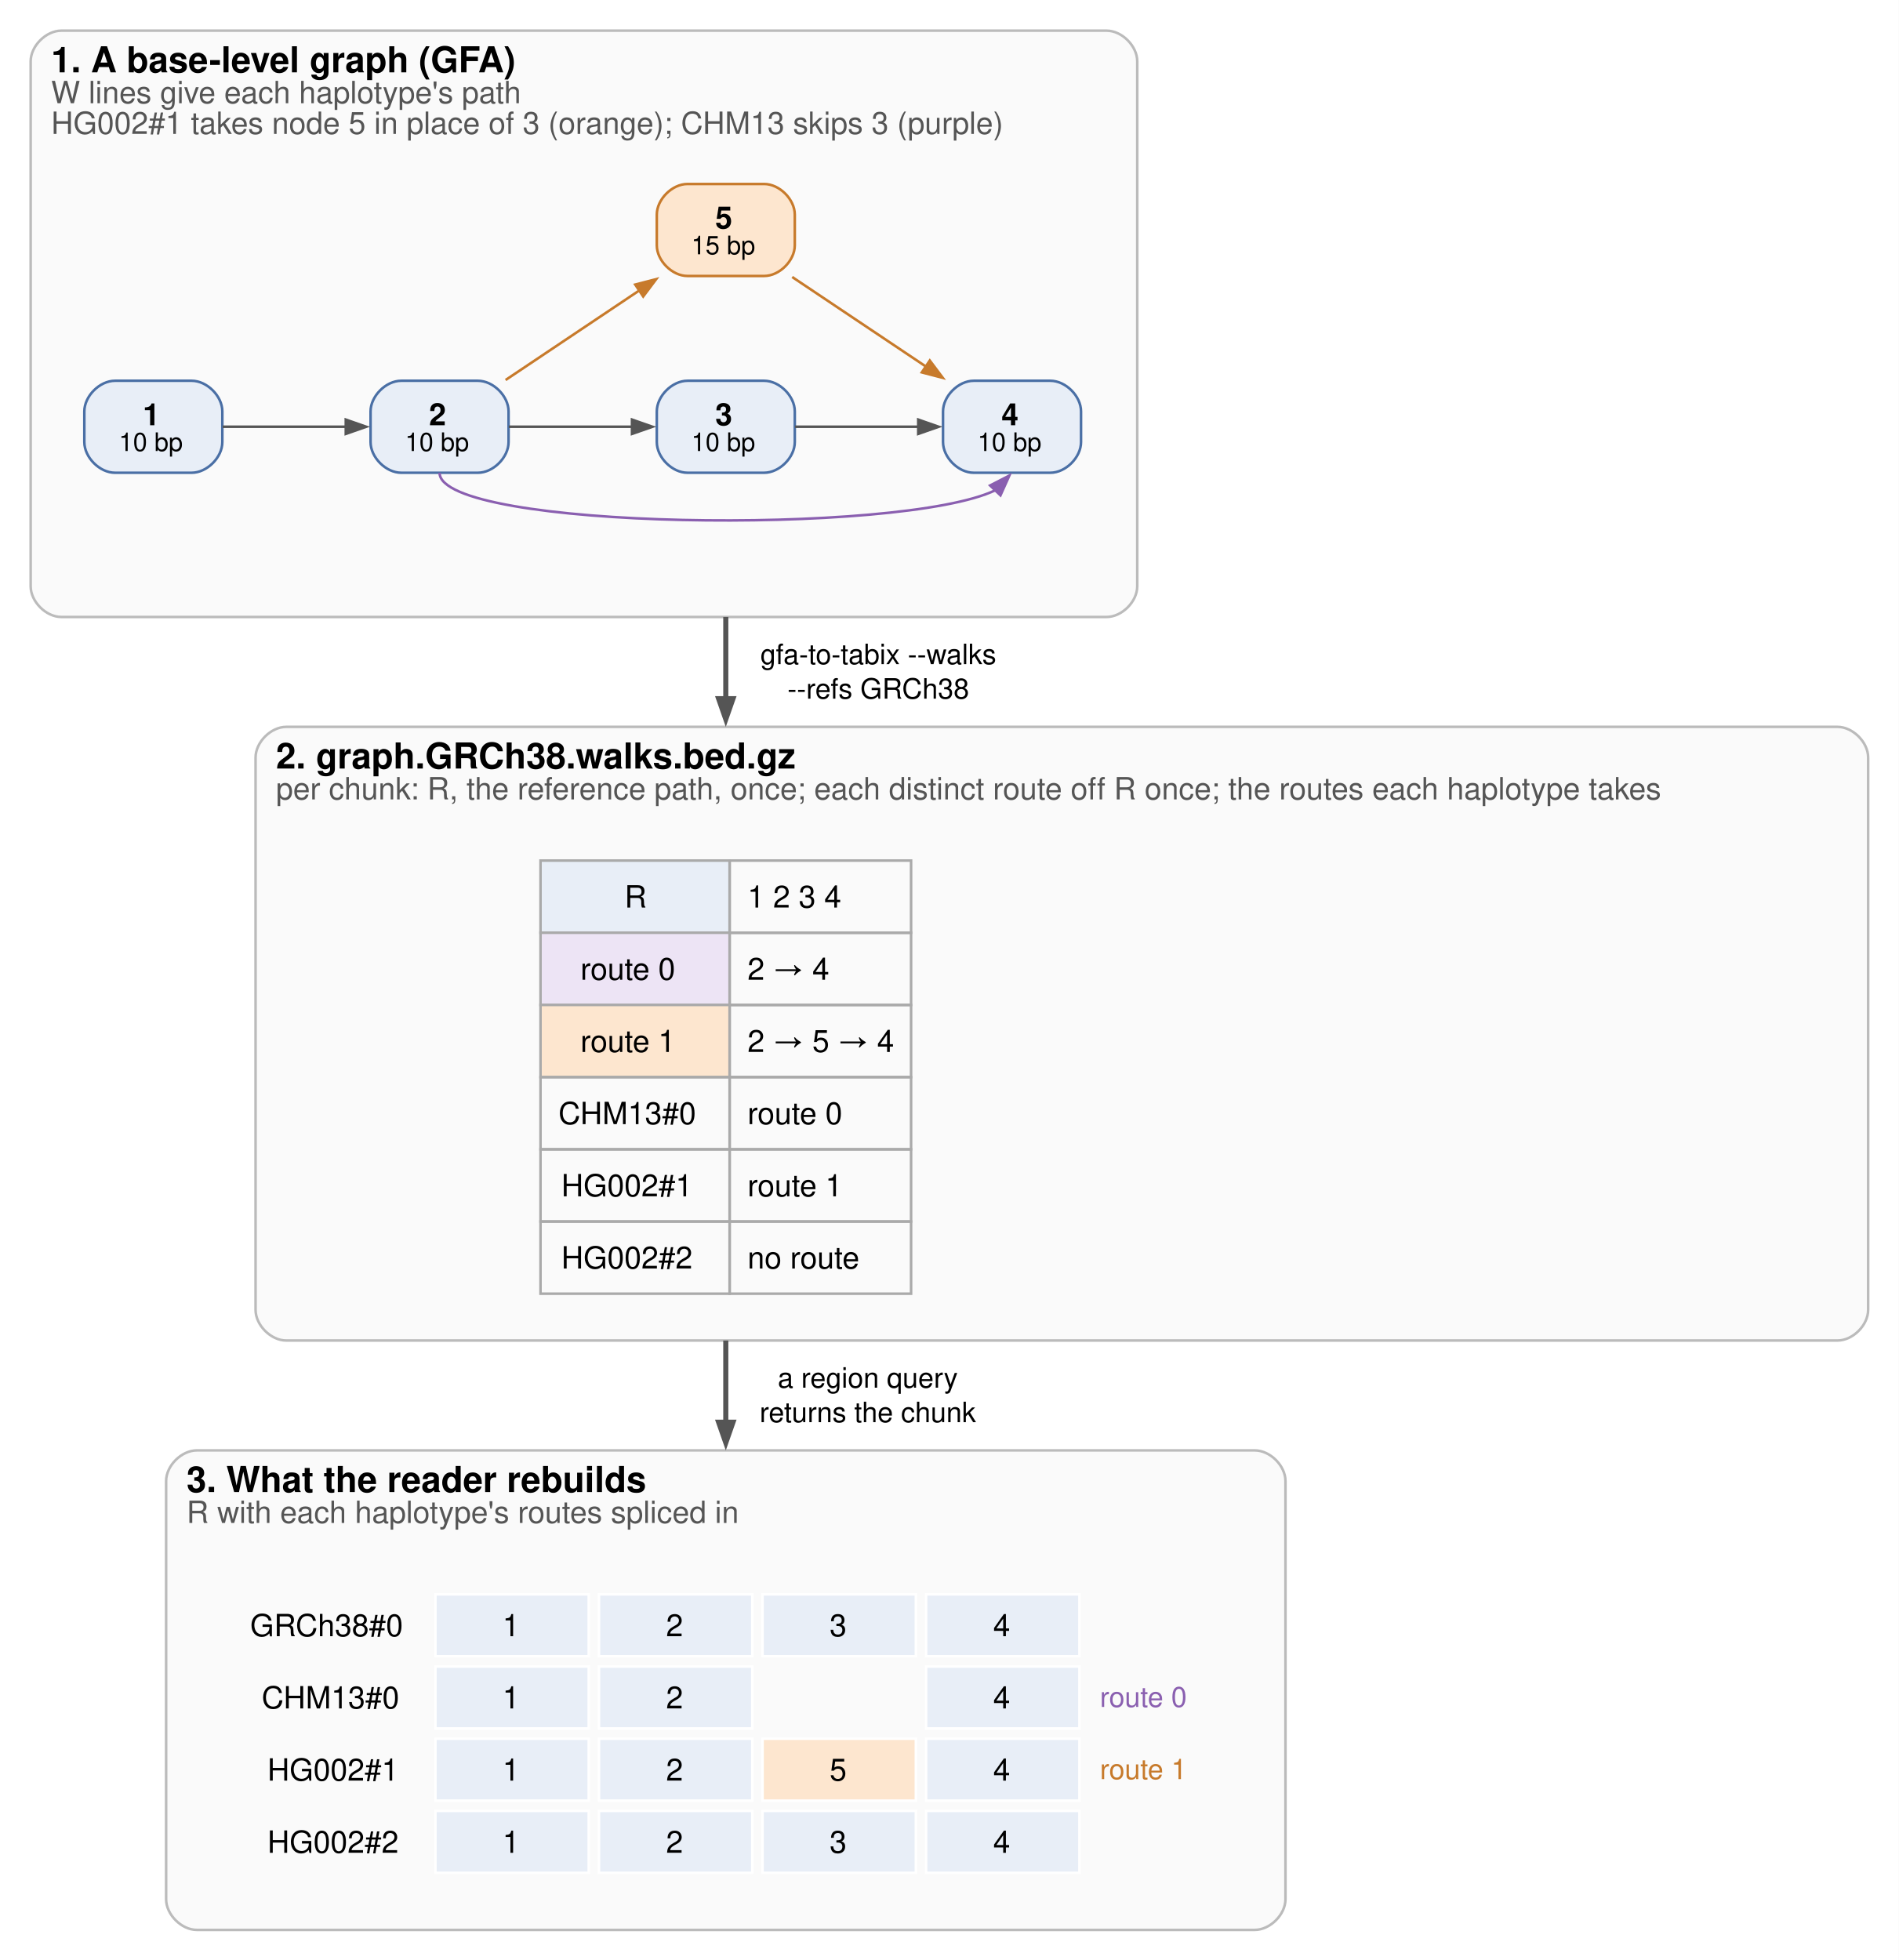
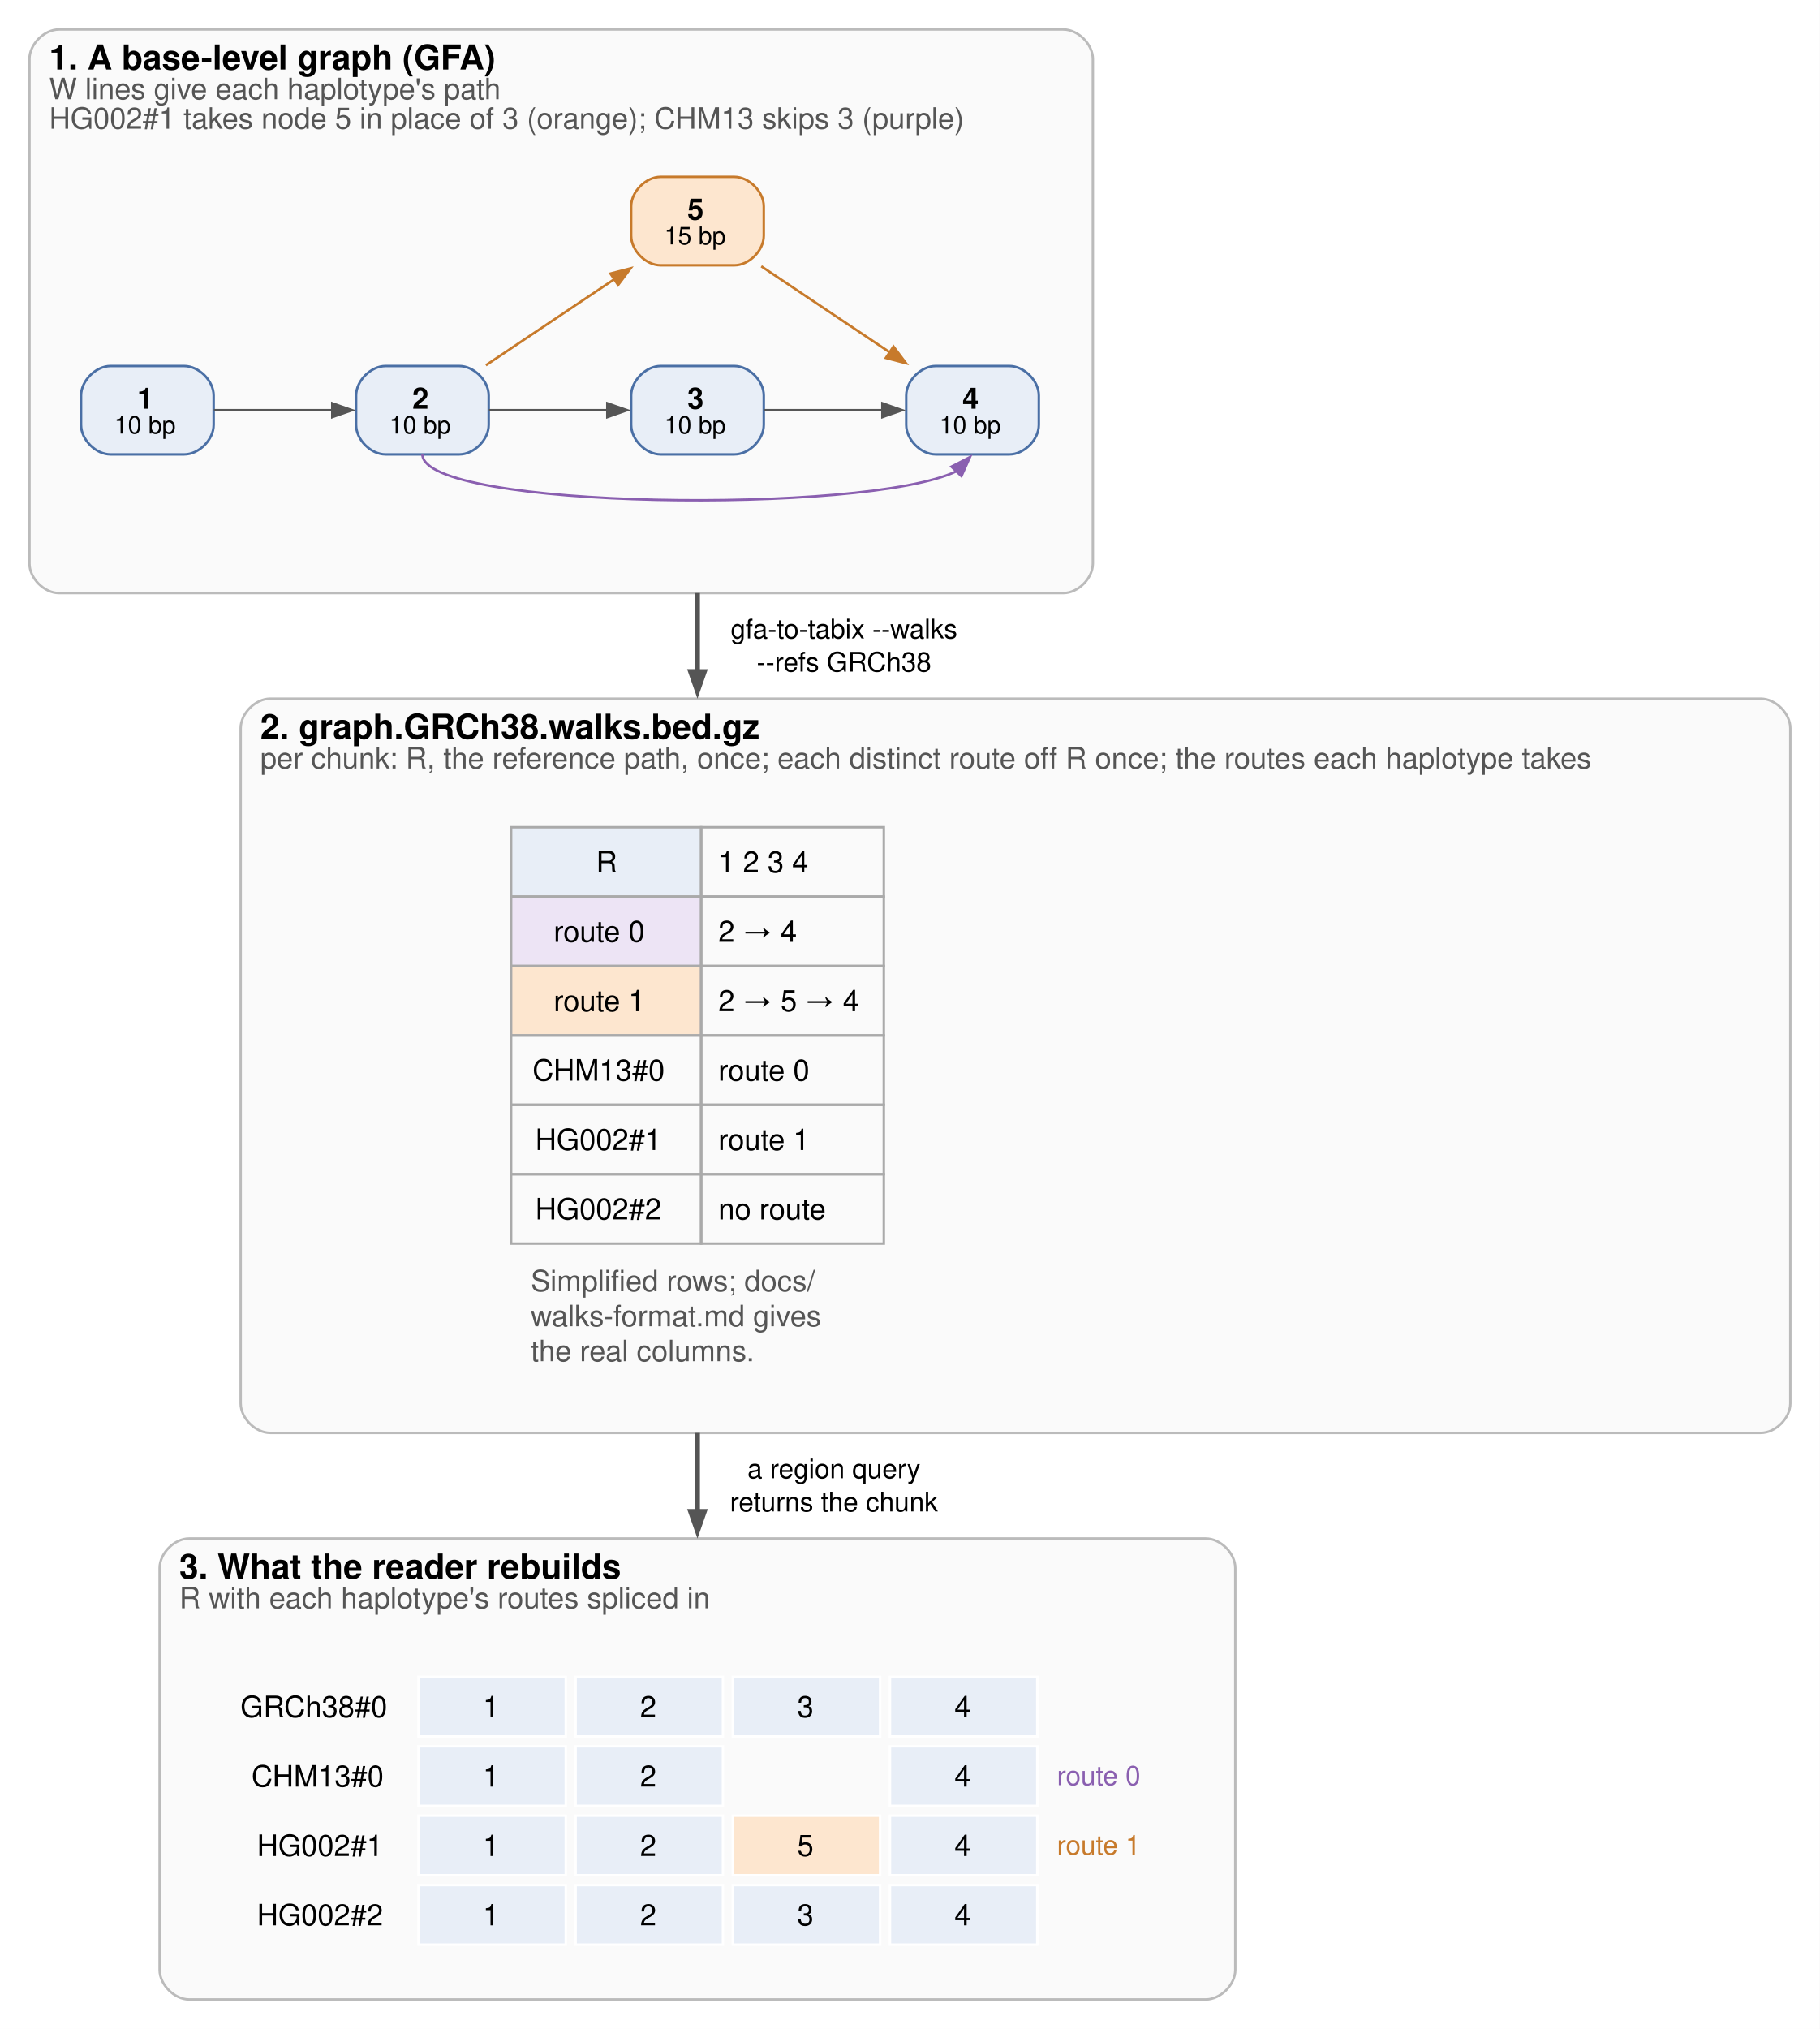
- <svg xmlns="http://www.w3.org/2000/svg" width="743pt" height="767pt" viewBox="0.00 0.00 743.00 767.00">
-   <g id="graph0" class="graph" transform="scale(1 1) rotate(0) translate(4 763.22)">
-     <polygon fill="white" stroke="none" points="-4,4 -4,-763.22 739,-763.22 739,4 -4,4" />
+ <svg xmlns="http://www.w3.org/2000/svg" width="741pt" height="826pt" viewBox="0.00 0.00 741.00 826.00">
+   <g id="graph0" class="graph" transform="scale(1 1) rotate(0) translate(4 821.97)">
+     <polygon fill="white" stroke="none" points="-4,4 -4,-821.97 737,-821.97 737,4 -4,4" />
    <g id="clust2" class="cluster">
-       <path fill="#fafafa" stroke="#bbbbbb" d="M20,-521.78C20,-521.78 429,-521.78 429,-521.78 435,-521.78 441,-527.78 441,-533.78 441,-533.78 441,-739.22 441,-739.22 441,-745.22 435,-751.22 429,-751.22 429,-751.22 20,-751.22 20,-751.22 14,-751.22 8,-745.22 8,-739.22 8,-739.22 8,-533.78 8,-533.78 8,-527.78 14,-521.78 20,-521.78" />
-       <text xml:space="preserve" text-anchor="start" x="16" y="-734.92" font-family="Helvetica,sans-Serif" font-weight="bold" font-size="14.00">1. A base-level graph (GFA)</text>
-       <text xml:space="preserve" text-anchor="start" x="16" y="-722.82" font-family="Helvetica,sans-Serif" font-size="12.00" fill="#555555">W lines give each haplotype's path</text>
-       <text xml:space="preserve" text-anchor="start" x="16" y="-710.82" font-family="Helvetica,sans-Serif" font-size="12.00" fill="#555555">HG002#1 takes node 5 in place of 3 (orange); CHM13 skips 3 (purple)</text>
+       <path fill="#fafafa" stroke="#bbbbbb" d="M20,-580.53C20,-580.53 429,-580.53 429,-580.53 435,-580.53 441,-586.53 441,-592.53 441,-592.53 441,-797.97 441,-797.97 441,-803.97 435,-809.97 429,-809.97 429,-809.97 20,-809.97 20,-809.97 14,-809.97 8,-803.97 8,-797.97 8,-797.97 8,-592.53 8,-592.53 8,-586.53 14,-580.53 20,-580.53" />
+       <text xml:space="preserve" text-anchor="start" x="16" y="-793.67" font-family="Helvetica,sans-Serif" font-weight="bold" font-size="14.00">1. A base-level graph (GFA)</text>
+       <text xml:space="preserve" text-anchor="start" x="16" y="-781.57" font-family="Helvetica,sans-Serif" font-size="12.00" fill="#555555">W lines give each haplotype's path</text>
+       <text xml:space="preserve" text-anchor="start" x="16" y="-769.57" font-family="Helvetica,sans-Serif" font-size="12.00" fill="#555555">HG002#1 takes node 5 in place of 3 (orange); CHM13 skips 3 (purple)</text>
    </g>
    <g id="clust4" class="cluster">
-       <path fill="#fafafa" stroke="#bbbbbb" d="M108,-238.64C108,-238.64 715,-238.64 715,-238.64 721,-238.64 727,-244.64 727,-250.64 727,-250.64 727,-466.78 727,-466.78 727,-472.78 721,-478.78 715,-478.78 715,-478.78 108,-478.78 108,-478.78 102,-478.78 96,-472.78 96,-466.78 96,-466.78 96,-250.64 96,-250.64 96,-244.64 102,-238.64 108,-238.64" />
-       <text xml:space="preserve" text-anchor="start" x="104" y="-462.48" font-family="Helvetica,sans-Serif" font-weight="bold" font-size="14.00">2. graph.GRCh38.walks.bed.gz</text>
-       <text xml:space="preserve" text-anchor="start" x="104" y="-450.38" font-family="Helvetica,sans-Serif" font-size="12.00" fill="#555555">per chunk: R, the reference path, once; each distinct route off R once; the routes each haplotype takes</text>
+       <path fill="#fafafa" stroke="#bbbbbb" d="M106,-238.64C106,-238.64 713,-238.64 713,-238.64 719,-238.64 725,-244.64 725,-250.64 725,-250.64 725,-525.53 725,-525.53 725,-531.53 719,-537.53 713,-537.53 713,-537.53 106,-537.53 106,-537.53 100,-537.53 94,-531.53 94,-525.53 94,-525.53 94,-250.64 94,-250.64 94,-244.64 100,-238.64 106,-238.64" />
+       <text xml:space="preserve" text-anchor="start" x="102" y="-521.23" font-family="Helvetica,sans-Serif" font-weight="bold" font-size="14.00">2. graph.GRCh38.walks.bed.gz</text>
+       <text xml:space="preserve" text-anchor="start" x="102" y="-509.13" font-family="Helvetica,sans-Serif" font-size="12.00" fill="#555555">per chunk: R, the reference path, once; each distinct route off R once; the routes each haplotype takes</text>
    </g>
    <g id="clust5" class="cluster">
      <path fill="#fafafa" stroke="#bbbbbb" d="M73,-8C73,-8 487,-8 487,-8 493,-8 499,-14 499,-20 499,-20 499,-183.64 499,-183.64 499,-189.64 493,-195.64 487,-195.64 487,-195.64 73,-195.64 73,-195.64 67,-195.64 61,-189.64 61,-183.64 61,-183.64 61,-20 61,-20 61,-14 67,-8 73,-8" />
      <text xml:space="preserve" text-anchor="start" x="69" y="-179.34" font-family="Helvetica,sans-Serif" font-weight="bold" font-size="14.00">3. What the reader rebuilds</text>
      <text xml:space="preserve" text-anchor="start" x="69" y="-167.24" font-family="Helvetica,sans-Serif" font-size="12.00" fill="#555555">R with each haplotype's routes spliced in</text>
    </g>
    <g id="node1" class="node">
-       <path fill="#e8eef7" stroke="#4a6fa5" d="M71,-614.22C71,-614.22 41,-614.22 41,-614.22 35,-614.22 29,-608.22 29,-602.22 29,-602.22 29,-590.22 29,-590.22 29,-584.22 35,-578.22 41,-578.22 41,-578.22 71,-578.22 71,-578.22 77,-578.22 83,-584.22 83,-590.22 83,-590.22 83,-602.22 83,-602.22 83,-608.22 77,-614.22 71,-614.22" />
-       <text xml:space="preserve" text-anchor="start" x="51.88" y="-596.82" font-family="Helvetica,sans-Serif" font-weight="bold" font-size="12.00">1</text>
-       <text xml:space="preserve" text-anchor="start" x="42.5" y="-586.72" font-family="Helvetica,sans-Serif" font-size="10.00">10 bp</text>
+       <path fill="#e8eef7" stroke="#4a6fa5" d="M71,-672.97C71,-672.97 41,-672.97 41,-672.97 35,-672.97 29,-666.97 29,-660.97 29,-660.97 29,-648.97 29,-648.97 29,-642.97 35,-636.97 41,-636.97 41,-636.97 71,-636.97 71,-636.97 77,-636.97 83,-642.97 83,-648.97 83,-648.97 83,-660.97 83,-660.97 83,-666.97 77,-672.97 71,-672.97" />
+       <text xml:space="preserve" text-anchor="start" x="51.88" y="-655.57" font-family="Helvetica,sans-Serif" font-weight="bold" font-size="12.00">1</text>
+       <text xml:space="preserve" text-anchor="start" x="42.5" y="-645.47" font-family="Helvetica,sans-Serif" font-size="10.00">10 bp</text>
    </g>
    <g id="node2" class="node">
-       <path fill="#e8eef7" stroke="#4a6fa5" d="M183,-614.22C183,-614.22 153,-614.22 153,-614.22 147,-614.22 141,-608.22 141,-602.22 141,-602.22 141,-590.22 141,-590.22 141,-584.22 147,-578.22 153,-578.22 153,-578.22 183,-578.22 183,-578.22 189,-578.22 195,-584.22 195,-590.22 195,-590.22 195,-602.22 195,-602.22 195,-608.22 189,-614.22 183,-614.22" />
-       <text xml:space="preserve" text-anchor="start" x="163.88" y="-596.82" font-family="Helvetica,sans-Serif" font-weight="bold" font-size="12.00">2</text>
-       <text xml:space="preserve" text-anchor="start" x="154.5" y="-586.72" font-family="Helvetica,sans-Serif" font-size="10.00">10 bp</text>
+       <path fill="#e8eef7" stroke="#4a6fa5" d="M183,-672.97C183,-672.97 153,-672.97 153,-672.97 147,-672.97 141,-666.97 141,-660.97 141,-660.97 141,-648.97 141,-648.97 141,-642.97 147,-636.97 153,-636.97 153,-636.97 183,-636.97 183,-636.97 189,-636.97 195,-642.97 195,-648.97 195,-648.97 195,-660.97 195,-660.97 195,-666.97 189,-672.97 183,-672.97" />
+       <text xml:space="preserve" text-anchor="start" x="163.88" y="-655.57" font-family="Helvetica,sans-Serif" font-weight="bold" font-size="12.00">2</text>
+       <text xml:space="preserve" text-anchor="start" x="154.5" y="-645.47" font-family="Helvetica,sans-Serif" font-size="10.00">10 bp</text>
    </g>
    <g id="edge1" class="edge">
-       <path fill="none" stroke="#555555" d="M83.12,-596.22C99.2,-596.22 115.27,-596.22 131.35,-596.22" />
-       <polygon fill="#555555" stroke="#555555" points="131.3,-599.02 139.3,-596.22 131.3,-593.42 131.3,-599.02" />
+       <path fill="none" stroke="#555555" d="M83.12,-654.97C99.2,-654.97 115.27,-654.97 131.35,-654.97" />
+       <polygon fill="#555555" stroke="#555555" points="131.3,-657.77 139.3,-654.97 131.3,-652.17 131.3,-657.77" />
    </g>
    <g id="node3" class="node">
-       <path fill="#e8eef7" stroke="#4a6fa5" d="M295,-614.22C295,-614.22 265,-614.22 265,-614.22 259,-614.22 253,-608.22 253,-602.22 253,-602.22 253,-590.22 253,-590.22 253,-584.22 259,-578.22 265,-578.22 265,-578.22 295,-578.22 295,-578.22 301,-578.22 307,-584.22 307,-590.22 307,-590.22 307,-602.22 307,-602.22 307,-608.22 301,-614.22 295,-614.22" />
-       <text xml:space="preserve" text-anchor="start" x="275.88" y="-596.82" font-family="Helvetica,sans-Serif" font-weight="bold" font-size="12.00">3</text>
-       <text xml:space="preserve" text-anchor="start" x="266.5" y="-586.72" font-family="Helvetica,sans-Serif" font-size="10.00">10 bp</text>
+       <path fill="#e8eef7" stroke="#4a6fa5" d="M295,-672.97C295,-672.97 265,-672.97 265,-672.97 259,-672.97 253,-666.97 253,-660.97 253,-660.97 253,-648.97 253,-648.97 253,-642.97 259,-636.97 265,-636.97 265,-636.97 295,-636.97 295,-636.97 301,-636.97 307,-642.97 307,-648.97 307,-648.97 307,-660.97 307,-660.97 307,-666.97 301,-672.97 295,-672.97" />
+       <text xml:space="preserve" text-anchor="start" x="275.88" y="-655.57" font-family="Helvetica,sans-Serif" font-weight="bold" font-size="12.00">3</text>
+       <text xml:space="preserve" text-anchor="start" x="266.5" y="-645.47" font-family="Helvetica,sans-Serif" font-size="10.00">10 bp</text>
    </g>
    <g id="edge2" class="edge">
-       <path fill="none" stroke="#555555" d="M195.12,-596.22C211.2,-596.22 227.27,-596.22 243.35,-596.22" />
-       <polygon fill="#555555" stroke="#555555" points="243.3,-599.02 251.3,-596.22 243.3,-593.42 243.3,-599.02" />
+       <path fill="none" stroke="#555555" d="M195.12,-654.97C211.2,-654.97 227.27,-654.97 243.35,-654.97" />
+       <polygon fill="#555555" stroke="#555555" points="243.3,-657.77 251.3,-654.97 243.3,-652.17 243.3,-657.77" />
    </g>
    <g id="node4" class="node">
-       <path fill="#e8eef7" stroke="#4a6fa5" d="M407,-614.22C407,-614.22 377,-614.22 377,-614.22 371,-614.22 365,-608.22 365,-602.22 365,-602.22 365,-590.22 365,-590.22 365,-584.22 371,-578.22 377,-578.22 377,-578.22 407,-578.22 407,-578.22 413,-578.22 419,-584.22 419,-590.22 419,-590.22 419,-602.22 419,-602.22 419,-608.22 413,-614.22 407,-614.22" />
-       <text xml:space="preserve" text-anchor="start" x="387.88" y="-596.82" font-family="Helvetica,sans-Serif" font-weight="bold" font-size="12.00">4</text>
-       <text xml:space="preserve" text-anchor="start" x="378.5" y="-586.72" font-family="Helvetica,sans-Serif" font-size="10.00">10 bp</text>
+       <path fill="#e8eef7" stroke="#4a6fa5" d="M407,-672.97C407,-672.97 377,-672.97 377,-672.97 371,-672.97 365,-666.97 365,-660.97 365,-660.97 365,-648.97 365,-648.97 365,-642.97 371,-636.97 377,-636.97 377,-636.97 407,-636.97 407,-636.97 413,-636.97 419,-642.97 419,-648.97 419,-648.97 419,-660.97 419,-660.97 419,-666.97 413,-672.97 407,-672.97" />
+       <text xml:space="preserve" text-anchor="start" x="387.88" y="-655.57" font-family="Helvetica,sans-Serif" font-weight="bold" font-size="12.00">4</text>
+       <text xml:space="preserve" text-anchor="start" x="378.5" y="-645.47" font-family="Helvetica,sans-Serif" font-size="10.00">10 bp</text>
    </g>
    <g id="edge6" class="edge">
-       <path fill="none" stroke="#8a5fb0" d="M168,-578.22C168,-555.86 348.81,-553.59 385.54,-571.41" />
-       <polygon fill="#8a5fb0" stroke="#8a5fb0" points="383.42,-573.24 390.96,-577.12 387.48,-569.39 383.42,-573.24" />
+       <path fill="none" stroke="#8a5fb0" d="M168,-636.97C168,-614.61 348.81,-612.34 385.54,-630.16" />
+       <polygon fill="#8a5fb0" stroke="#8a5fb0" points="383.42,-631.99 390.96,-635.87 387.48,-628.14 383.42,-631.99" />
    </g>
    <g id="node5" class="node">
-       <path fill="#fde6cf" stroke="#c77a2b" d="M295,-691.22C295,-691.22 265,-691.22 265,-691.22 259,-691.22 253,-685.22 253,-679.22 253,-679.22 253,-667.22 253,-667.22 253,-661.22 259,-655.22 265,-655.22 265,-655.22 295,-655.22 295,-655.22 301,-655.22 307,-661.22 307,-667.22 307,-667.22 307,-679.22 307,-679.22 307,-685.22 301,-691.22 295,-691.22" />
-       <text xml:space="preserve" text-anchor="start" x="275.88" y="-673.82" font-family="Helvetica,sans-Serif" font-weight="bold" font-size="12.00">5</text>
-       <text xml:space="preserve" text-anchor="start" x="266.5" y="-663.72" font-family="Helvetica,sans-Serif" font-size="10.00">15 bp</text>
+       <path fill="#fde6cf" stroke="#c77a2b" d="M295,-749.97C295,-749.97 265,-749.97 265,-749.97 259,-749.97 253,-743.97 253,-737.97 253,-737.97 253,-725.97 253,-725.97 253,-719.97 259,-713.97 265,-713.97 265,-713.97 295,-713.97 295,-713.97 301,-713.97 307,-719.97 307,-725.97 307,-725.97 307,-737.97 307,-737.97 307,-743.97 301,-749.97 295,-749.97" />
+       <text xml:space="preserve" text-anchor="start" x="275.88" y="-732.57" font-family="Helvetica,sans-Serif" font-weight="bold" font-size="12.00">5</text>
+       <text xml:space="preserve" text-anchor="start" x="266.5" y="-722.47" font-family="Helvetica,sans-Serif" font-size="10.00">15 bp</text>
    </g>
    <g id="edge4" class="edge">
-       <path fill="none" stroke="#c77a2b" d="M193.84,-614.52C209.5,-625.01 229.65,-638.5 246.53,-649.81" />
-       <polygon fill="#c77a2b" stroke="#c77a2b" points="244.56,-651.86 252.77,-653.98 247.68,-647.2 244.56,-651.86" />
+       <path fill="none" stroke="#c77a2b" d="M193.84,-673.27C209.5,-683.76 229.65,-697.25 246.53,-708.56" />
+       <polygon fill="#c77a2b" stroke="#c77a2b" points="244.56,-710.61 252.77,-712.73 247.68,-705.95 244.56,-710.61" />
    </g>
    <g id="edge3" class="edge">
-       <path fill="none" stroke="#555555" d="M307.12,-596.22C323.2,-596.22 339.27,-596.22 355.35,-596.22" />
-       <polygon fill="#555555" stroke="#555555" points="355.3,-599.02 363.3,-596.22 355.3,-593.42 355.3,-599.02" />
+       <path fill="none" stroke="#555555" d="M307.12,-654.97C323.2,-654.97 339.27,-654.97 355.35,-654.97" />
+       <polygon fill="#555555" stroke="#555555" points="355.3,-657.77 363.3,-654.97 355.3,-652.17 355.3,-657.77" />
    </g>
    <g id="edge5" class="edge">
-       <path fill="none" stroke="#c77a2b" d="M305.98,-654.82C321.67,-644.32 341.82,-630.82 358.68,-619.53" />
-       <polygon fill="#c77a2b" stroke="#c77a2b" points="359.82,-622.14 364.91,-615.36 356.7,-617.49 359.82,-622.14" />
+       <path fill="none" stroke="#c77a2b" d="M305.98,-713.57C321.67,-703.07 341.82,-689.57 358.68,-678.28" />
+       <polygon fill="#c77a2b" stroke="#c77a2b" points="359.82,-680.89 364.91,-674.11 356.7,-676.24 359.82,-680.89" />
    </g>
    <g id="node7" class="node">
-       <polygon fill="#e8eef7" stroke="none" points="207.5,-398.21 207.5,-426.46 281.5,-426.46 281.5,-398.21 207.5,-398.21" />
-       <polygon fill="none" stroke="#aaaaaa" points="207.5,-398.21 207.5,-426.46 281.5,-426.46 281.5,-398.21 207.5,-398.21" />
-       <text xml:space="preserve" text-anchor="start" x="240.38" y="-408.06" font-family="Helvetica,sans-Serif" font-size="12.00">R</text>
-       <polygon fill="none" stroke="#aaaaaa" points="281.5,-398.21 281.5,-426.46 352.5,-426.46 352.5,-398.21 281.5,-398.21" />
-       <text xml:space="preserve" text-anchor="start" x="288.5" y="-408.06" font-family="Helvetica,sans-Serif" font-size="12.00">1 2 3 4</text>
-       <polygon fill="#ede4f5" stroke="none" points="207.5,-369.96 207.5,-398.21 281.5,-398.21 281.5,-369.96 207.5,-369.96" />
-       <polygon fill="none" stroke="#aaaaaa" points="207.5,-369.96 207.5,-398.21 281.5,-398.21 281.5,-369.96 207.5,-369.96" />
-       <text xml:space="preserve" text-anchor="start" x="223.12" y="-379.81" font-family="Helvetica,sans-Serif" font-size="12.00">route 0</text>
-       <polygon fill="none" stroke="#aaaaaa" points="281.5,-369.96 281.5,-398.21 352.5,-398.21 352.5,-369.96 281.5,-369.96" />
-       <text xml:space="preserve" text-anchor="start" x="288.5" y="-379.81" font-family="Helvetica,sans-Serif" font-size="12.00">2 → 4</text>
-       <polygon fill="#fde6cf" stroke="none" points="207.5,-341.71 207.5,-369.96 281.5,-369.96 281.5,-341.71 207.5,-341.71" />
-       <polygon fill="none" stroke="#aaaaaa" points="207.5,-341.71 207.5,-369.96 281.5,-369.96 281.5,-341.71 207.5,-341.71" />
-       <text xml:space="preserve" text-anchor="start" x="223.12" y="-351.56" font-family="Helvetica,sans-Serif" font-size="12.00">route 1</text>
-       <polygon fill="none" stroke="#aaaaaa" points="281.5,-341.71 281.5,-369.96 352.5,-369.96 352.5,-341.71 281.5,-341.71" />
-       <text xml:space="preserve" text-anchor="start" x="288.5" y="-351.56" font-family="Helvetica,sans-Serif" font-size="12.00">2 → 5 → 4</text>
-       <polygon fill="none" stroke="#aaaaaa" points="207.5,-313.46 207.5,-341.71 281.5,-341.71 281.5,-313.46 207.5,-313.46" />
-       <text xml:space="preserve" text-anchor="start" x="214.5" y="-323.31" font-family="Helvetica,sans-Serif" font-size="12.00">CHM13#0</text>
-       <polygon fill="none" stroke="#aaaaaa" points="281.5,-313.46 281.5,-341.71 352.5,-341.71 352.5,-313.46 281.5,-313.46" />
-       <text xml:space="preserve" text-anchor="start" x="288.5" y="-323.31" font-family="Helvetica,sans-Serif" font-size="12.00">route 0</text>
-       <polygon fill="none" stroke="#aaaaaa" points="207.5,-285.21 207.5,-313.46 281.5,-313.46 281.5,-285.21 207.5,-285.21" />
-       <text xml:space="preserve" text-anchor="start" x="215.62" y="-295.06" font-family="Helvetica,sans-Serif" font-size="12.00">HG002#1</text>
-       <polygon fill="none" stroke="#aaaaaa" points="281.5,-285.21 281.5,-313.46 352.5,-313.46 352.5,-285.21 281.5,-285.21" />
-       <text xml:space="preserve" text-anchor="start" x="288.5" y="-295.06" font-family="Helvetica,sans-Serif" font-size="12.00">route 1</text>
-       <polygon fill="none" stroke="#aaaaaa" points="207.5,-256.96 207.5,-285.21 281.5,-285.21 281.5,-256.96 207.5,-256.96" />
-       <text xml:space="preserve" text-anchor="start" x="215.62" y="-266.81" font-family="Helvetica,sans-Serif" font-size="12.00">HG002#2</text>
-       <polygon fill="none" stroke="#aaaaaa" points="281.5,-256.96 281.5,-285.21 352.5,-285.21 352.5,-256.96 281.5,-256.96" />
-       <text xml:space="preserve" text-anchor="start" x="288.5" y="-266.81" font-family="Helvetica,sans-Serif" font-size="12.00">no route</text>
+       <polygon fill="#e8eef7" stroke="none" points="204.12,-456.96 204.12,-485.21 281.5,-485.21 281.5,-456.96 204.12,-456.96" />
+       <polygon fill="none" stroke="#aaaaaa" points="204.12,-456.96 204.12,-485.21 281.5,-485.21 281.5,-456.96 204.12,-456.96" />
+       <text xml:space="preserve" text-anchor="start" x="238.69" y="-466.81" font-family="Helvetica,sans-Serif" font-size="12.00">R</text>
+       <polygon fill="none" stroke="#aaaaaa" points="281.5,-456.96 281.5,-485.21 355.88,-485.21 355.88,-456.96 281.5,-456.96" />
+       <text xml:space="preserve" text-anchor="start" x="288.5" y="-466.81" font-family="Helvetica,sans-Serif" font-size="12.00">1 2 3 4</text>
+       <polygon fill="#ede4f5" stroke="none" points="204.12,-428.71 204.12,-456.96 281.5,-456.96 281.5,-428.71 204.12,-428.71" />
+       <polygon fill="none" stroke="#aaaaaa" points="204.12,-428.71 204.12,-456.96 281.5,-456.96 281.5,-428.71 204.12,-428.71" />
+       <text xml:space="preserve" text-anchor="start" x="221.44" y="-438.56" font-family="Helvetica,sans-Serif" font-size="12.00">route 0</text>
+       <polygon fill="none" stroke="#aaaaaa" points="281.5,-428.71 281.5,-456.96 355.88,-456.96 355.88,-428.71 281.5,-428.71" />
+       <text xml:space="preserve" text-anchor="start" x="288.5" y="-438.56" font-family="Helvetica,sans-Serif" font-size="12.00">2 → 4</text>
+       <polygon fill="#fde6cf" stroke="none" points="204.12,-400.46 204.12,-428.71 281.5,-428.71 281.5,-400.46 204.12,-400.46" />
+       <polygon fill="none" stroke="#aaaaaa" points="204.12,-400.46 204.12,-428.71 281.5,-428.71 281.5,-400.46 204.12,-400.46" />
+       <text xml:space="preserve" text-anchor="start" x="221.44" y="-410.31" font-family="Helvetica,sans-Serif" font-size="12.00">route 1</text>
+       <polygon fill="none" stroke="#aaaaaa" points="281.5,-400.46 281.5,-428.71 355.88,-428.71 355.88,-400.46 281.5,-400.46" />
+       <text xml:space="preserve" text-anchor="start" x="288.5" y="-410.31" font-family="Helvetica,sans-Serif" font-size="12.00">2 → 5 → 4</text>
+       <polygon fill="none" stroke="#aaaaaa" points="204.12,-372.21 204.12,-400.46 281.5,-400.46 281.5,-372.21 204.12,-372.21" />
+       <text xml:space="preserve" text-anchor="start" x="212.81" y="-382.06" font-family="Helvetica,sans-Serif" font-size="12.00">CHM13#0</text>
+       <polygon fill="none" stroke="#aaaaaa" points="281.5,-372.21 281.5,-400.46 355.88,-400.46 355.88,-372.21 281.5,-372.21" />
+       <text xml:space="preserve" text-anchor="start" x="288.5" y="-382.06" font-family="Helvetica,sans-Serif" font-size="12.00">route 0</text>
+       <polygon fill="none" stroke="#aaaaaa" points="204.12,-343.96 204.12,-372.21 281.5,-372.21 281.5,-343.96 204.12,-343.96" />
+       <text xml:space="preserve" text-anchor="start" x="213.94" y="-353.81" font-family="Helvetica,sans-Serif" font-size="12.00">HG002#1</text>
+       <polygon fill="none" stroke="#aaaaaa" points="281.5,-343.96 281.5,-372.21 355.88,-372.21 355.88,-343.96 281.5,-343.96" />
+       <text xml:space="preserve" text-anchor="start" x="288.5" y="-353.81" font-family="Helvetica,sans-Serif" font-size="12.00">route 1</text>
+       <polygon fill="none" stroke="#aaaaaa" points="204.12,-315.71 204.12,-343.96 281.5,-343.96 281.5,-315.71 204.12,-315.71" />
+       <text xml:space="preserve" text-anchor="start" x="213.94" y="-325.56" font-family="Helvetica,sans-Serif" font-size="12.00">HG002#2</text>
+       <polygon fill="none" stroke="#aaaaaa" points="281.5,-315.71 281.5,-343.96 355.88,-343.96 355.88,-315.71 281.5,-315.71" />
+       <text xml:space="preserve" text-anchor="start" x="288.5" y="-325.56" font-family="Helvetica,sans-Serif" font-size="12.00">no route</text>
+       <text xml:space="preserve" text-anchor="start" x="212.12" y="-296.31" font-family="Helvetica,sans-Serif" font-size="12.00" fill="#555555">Simplified rows; docs/</text>
+       <text xml:space="preserve" text-anchor="start" x="212.12" y="-282.06" font-family="Helvetica,sans-Serif" font-size="12.00" fill="#555555">walks-format.md gives</text>
+       <text xml:space="preserve" text-anchor="start" x="212.12" y="-267.81" font-family="Helvetica,sans-Serif" font-size="12.00" fill="#555555">the real columns.</text>
    </g>
    <g id="edge9" class="edge">
-       <path fill="none" stroke="#555555" stroke-width="2" d="M280,-521.78C280,-513.66 280,-502.44 280,-489.54" />
-       <polygon fill="#555555" stroke="#555555" stroke-width="2" points="282.8,-489.8 280,-481.8 277.2,-489.8 282.8,-489.8" />
-       <text xml:space="preserve" text-anchor="middle" x="336.62" y="-503.33" font-family="Helvetica,sans-Serif" font-size="11.00">  gfa-to-tabix --walks</text>
-       <text xml:space="preserve" text-anchor="middle" x="336.62" y="-489.83" font-family="Helvetica,sans-Serif" font-size="11.00">  --refs GRCh38</text>
+       <path fill="none" stroke="#555555" stroke-width="2" d="M280,-580.53C280,-572.49 280,-561.37 280,-548.41" />
+       <polygon fill="#555555" stroke="#555555" stroke-width="2" points="282.8,-548.55 280,-540.56 277.2,-548.56 282.8,-548.55" />
+       <text xml:space="preserve" text-anchor="middle" x="336.62" y="-562.08" font-family="Helvetica,sans-Serif" font-size="11.00">  gfa-to-tabix --walks</text>
+       <text xml:space="preserve" text-anchor="middle" x="336.62" y="-548.58" font-family="Helvetica,sans-Serif" font-size="11.00">  --refs GRCh38</text>
    </g>
    <g id="node8" class="node">
      <text xml:space="preserve" text-anchor="start" x="93.88" y="-122.92" font-family="Helvetica,sans-Serif" font-size="12.00">GRCh38#0</text>
      <polygon fill="#e8eef7" stroke="none" points="166.38,-115.07 166.38,-139.32 226.38,-139.32 226.38,-115.07 166.38,-115.07" />
      <polygon fill="none" stroke="#ffffff" points="166.38,-115.07 166.38,-139.32 226.38,-139.32 226.38,-115.07 166.38,-115.07" />
      <text xml:space="preserve" text-anchor="start" x="192.62" y="-122.92" font-family="Helvetica,sans-Serif" font-size="12.00">1</text>
      <polygon fill="#e8eef7" stroke="none" points="230.38,-115.07 230.38,-139.32 290.38,-139.32 290.38,-115.07 230.38,-115.07" />
      <polygon fill="none" stroke="#ffffff" points="230.38,-115.07 230.38,-139.32 290.38,-139.32 290.38,-115.07 230.38,-115.07" />
      <text xml:space="preserve" text-anchor="start" x="256.62" y="-122.92" font-family="Helvetica,sans-Serif" font-size="12.00">2</text>
      <polygon fill="#e8eef7" stroke="none" points="294.38,-115.07 294.38,-139.32 354.38,-139.32 354.38,-115.07 294.38,-115.07" />
      <polygon fill="none" stroke="#ffffff" points="294.38,-115.07 294.38,-139.32 354.38,-139.32 354.38,-115.07 294.38,-115.07" />
      <text xml:space="preserve" text-anchor="start" x="320.62" y="-122.92" font-family="Helvetica,sans-Serif" font-size="12.00">3</text>
      <polygon fill="#e8eef7" stroke="none" points="358.38,-115.07 358.38,-139.32 418.38,-139.32 418.38,-115.07 358.38,-115.07" />
      <polygon fill="none" stroke="#ffffff" points="358.38,-115.07 358.38,-139.32 418.38,-139.32 418.38,-115.07 358.38,-115.07" />
      <text xml:space="preserve" text-anchor="start" x="384.62" y="-122.92" font-family="Helvetica,sans-Serif" font-size="12.00">4</text>
      <text xml:space="preserve" text-anchor="start" x="98.38" y="-94.67" font-family="Helvetica,sans-Serif" font-size="12.00">CHM13#0</text>
      <polygon fill="#e8eef7" stroke="none" points="166.38,-86.82 166.38,-111.07 226.38,-111.07 226.38,-86.82 166.38,-86.82" />
      <polygon fill="none" stroke="#ffffff" points="166.38,-86.82 166.38,-111.07 226.38,-111.07 226.38,-86.82 166.38,-86.82" />
      <text xml:space="preserve" text-anchor="start" x="192.62" y="-94.67" font-family="Helvetica,sans-Serif" font-size="12.00">1</text>
      <polygon fill="#e8eef7" stroke="none" points="230.38,-86.82 230.38,-111.07 290.38,-111.07 290.38,-86.82 230.38,-86.82" />
      <polygon fill="none" stroke="#ffffff" points="230.38,-86.82 230.38,-111.07 290.38,-111.07 290.38,-86.82 230.38,-86.82" />
      <text xml:space="preserve" text-anchor="start" x="256.62" y="-94.67" font-family="Helvetica,sans-Serif" font-size="12.00">2</text>
      <polygon fill="#e8eef7" stroke="none" points="358.38,-86.82 358.38,-111.07 418.38,-111.07 418.38,-86.82 358.38,-86.82" />
      <polygon fill="none" stroke="#ffffff" points="358.38,-86.82 358.38,-111.07 418.38,-111.07 418.38,-86.82 358.38,-86.82" />
      <text xml:space="preserve" text-anchor="start" x="384.62" y="-94.67" font-family="Helvetica,sans-Serif" font-size="12.00">4</text>
      <text xml:space="preserve" text-anchor="start" x="426.38" y="-95.25" font-family="Helvetica,sans-Serif" font-size="11.00" fill="#8a5fb0">route 0</text>
      <text xml:space="preserve" text-anchor="start" x="100.62" y="-66.42" font-family="Helvetica,sans-Serif" font-size="12.00">HG002#1</text>
      <polygon fill="#e8eef7" stroke="none" points="166.38,-58.57 166.38,-82.82 226.38,-82.82 226.38,-58.57 166.38,-58.57" />
      <polygon fill="none" stroke="#ffffff" points="166.38,-58.57 166.38,-82.82 226.38,-82.82 226.38,-58.57 166.38,-58.57" />
      <text xml:space="preserve" text-anchor="start" x="192.62" y="-66.42" font-family="Helvetica,sans-Serif" font-size="12.00">1</text>
      <polygon fill="#e8eef7" stroke="none" points="230.38,-58.57 230.38,-82.82 290.38,-82.82 290.38,-58.57 230.38,-58.57" />
      <polygon fill="none" stroke="#ffffff" points="230.38,-58.57 230.38,-82.82 290.38,-82.82 290.38,-58.57 230.38,-58.57" />
      <text xml:space="preserve" text-anchor="start" x="256.62" y="-66.42" font-family="Helvetica,sans-Serif" font-size="12.00">2</text>
      <polygon fill="#fde6cf" stroke="none" points="294.38,-58.57 294.38,-82.82 354.38,-82.82 354.38,-58.57 294.38,-58.57" />
      <polygon fill="none" stroke="#ffffff" points="294.38,-58.57 294.38,-82.82 354.38,-82.82 354.38,-58.57 294.38,-58.57" />
      <text xml:space="preserve" text-anchor="start" x="320.62" y="-66.42" font-family="Helvetica,sans-Serif" font-size="12.00">5</text>
      <polygon fill="#e8eef7" stroke="none" points="358.38,-58.57 358.38,-82.82 418.38,-82.82 418.38,-58.57 358.38,-58.57" />
      <polygon fill="none" stroke="#ffffff" points="358.38,-58.57 358.38,-82.82 418.38,-82.82 418.38,-58.57 358.38,-58.57" />
      <text xml:space="preserve" text-anchor="start" x="384.62" y="-66.42" font-family="Helvetica,sans-Serif" font-size="12.00">4</text>
      <text xml:space="preserve" text-anchor="start" x="426.38" y="-67" font-family="Helvetica,sans-Serif" font-size="11.00" fill="#c77a2b">route 1</text>
      <text xml:space="preserve" text-anchor="start" x="100.62" y="-38.17" font-family="Helvetica,sans-Serif" font-size="12.00">HG002#2</text>
      <polygon fill="#e8eef7" stroke="none" points="166.38,-30.32 166.38,-54.57 226.38,-54.57 226.38,-30.32 166.38,-30.32" />
      <polygon fill="none" stroke="#ffffff" points="166.38,-30.32 166.38,-54.57 226.38,-54.57 226.38,-30.32 166.38,-30.32" />
      <text xml:space="preserve" text-anchor="start" x="192.62" y="-38.17" font-family="Helvetica,sans-Serif" font-size="12.00">1</text>
      <polygon fill="#e8eef7" stroke="none" points="230.38,-30.32 230.38,-54.57 290.38,-54.57 290.38,-30.32 230.38,-30.32" />
      <polygon fill="none" stroke="#ffffff" points="230.38,-30.32 230.38,-54.57 290.38,-54.57 290.38,-30.32 230.38,-30.32" />
      <text xml:space="preserve" text-anchor="start" x="256.62" y="-38.17" font-family="Helvetica,sans-Serif" font-size="12.00">2</text>
      <polygon fill="#e8eef7" stroke="none" points="294.38,-30.32 294.38,-54.57 354.38,-54.57 354.38,-30.32 294.38,-30.32" />
      <polygon fill="none" stroke="#ffffff" points="294.38,-30.32 294.38,-54.57 354.38,-54.57 354.38,-30.32 294.38,-30.32" />
      <text xml:space="preserve" text-anchor="start" x="320.62" y="-38.17" font-family="Helvetica,sans-Serif" font-size="12.00">3</text>
      <polygon fill="#e8eef7" stroke="none" points="358.38,-30.32 358.38,-54.57 418.38,-54.57 418.38,-30.32 358.38,-30.32" />
      <polygon fill="none" stroke="#ffffff" points="358.38,-30.32 358.38,-54.57 418.38,-54.57 418.38,-30.32 358.38,-30.32" />
      <text xml:space="preserve" text-anchor="start" x="384.62" y="-38.17" font-family="Helvetica,sans-Serif" font-size="12.00">4</text>
    </g>
    <g id="edge10" class="edge">
-       <path fill="none" stroke="#555555" stroke-width="2" d="M280,-238.64C280,-228.06 280,-217.23 280,-206.47" />
+       <path fill="none" stroke="#555555" stroke-width="2" d="M280,-238.64C280,-227.84 280,-216.96 280,-206.25" />
      <polygon fill="#555555" stroke="#555555" stroke-width="2" points="282.8,-206.66 280,-198.66 277.2,-206.66 282.8,-206.66" />
      <text xml:space="preserve" text-anchor="middle" x="332.5" y="-220.19" font-family="Helvetica,sans-Serif" font-size="11.00">  a region query</text>
      <text xml:space="preserve" text-anchor="middle" x="332.5" y="-206.69" font-family="Helvetica,sans-Serif" font-size="11.00">  returns the chunk</text>
    </g>
  </g>
</svg>
